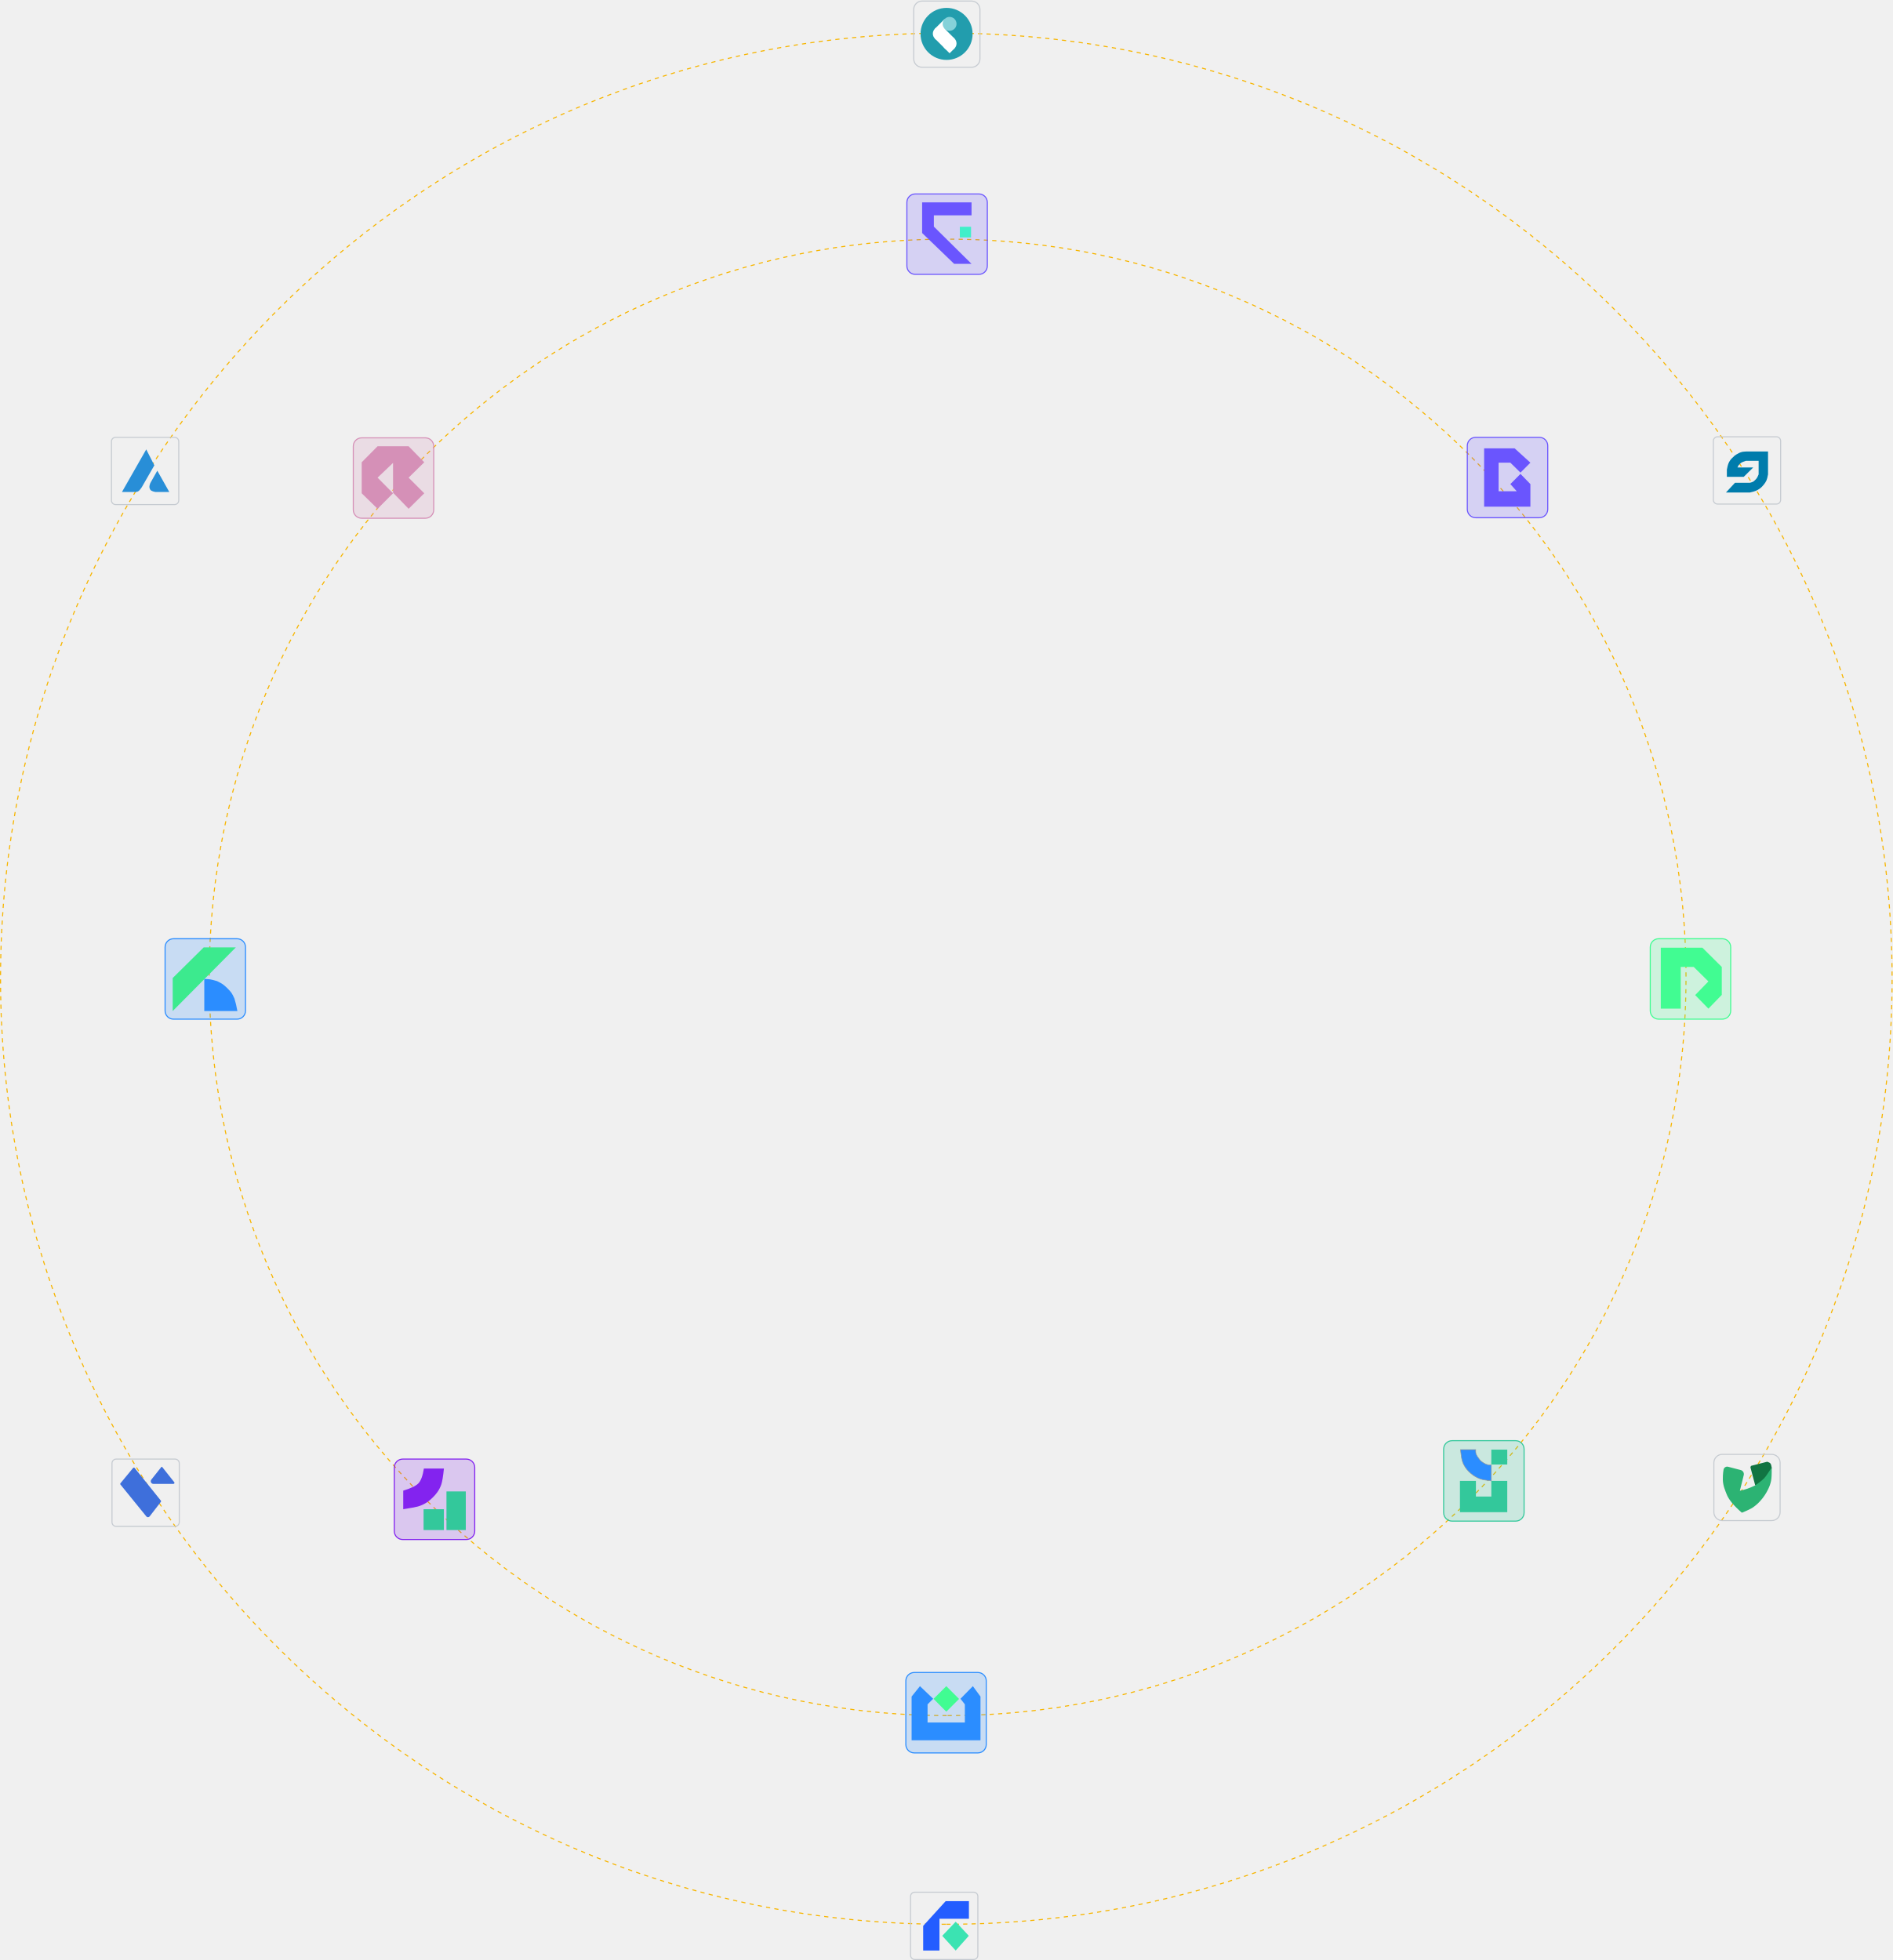
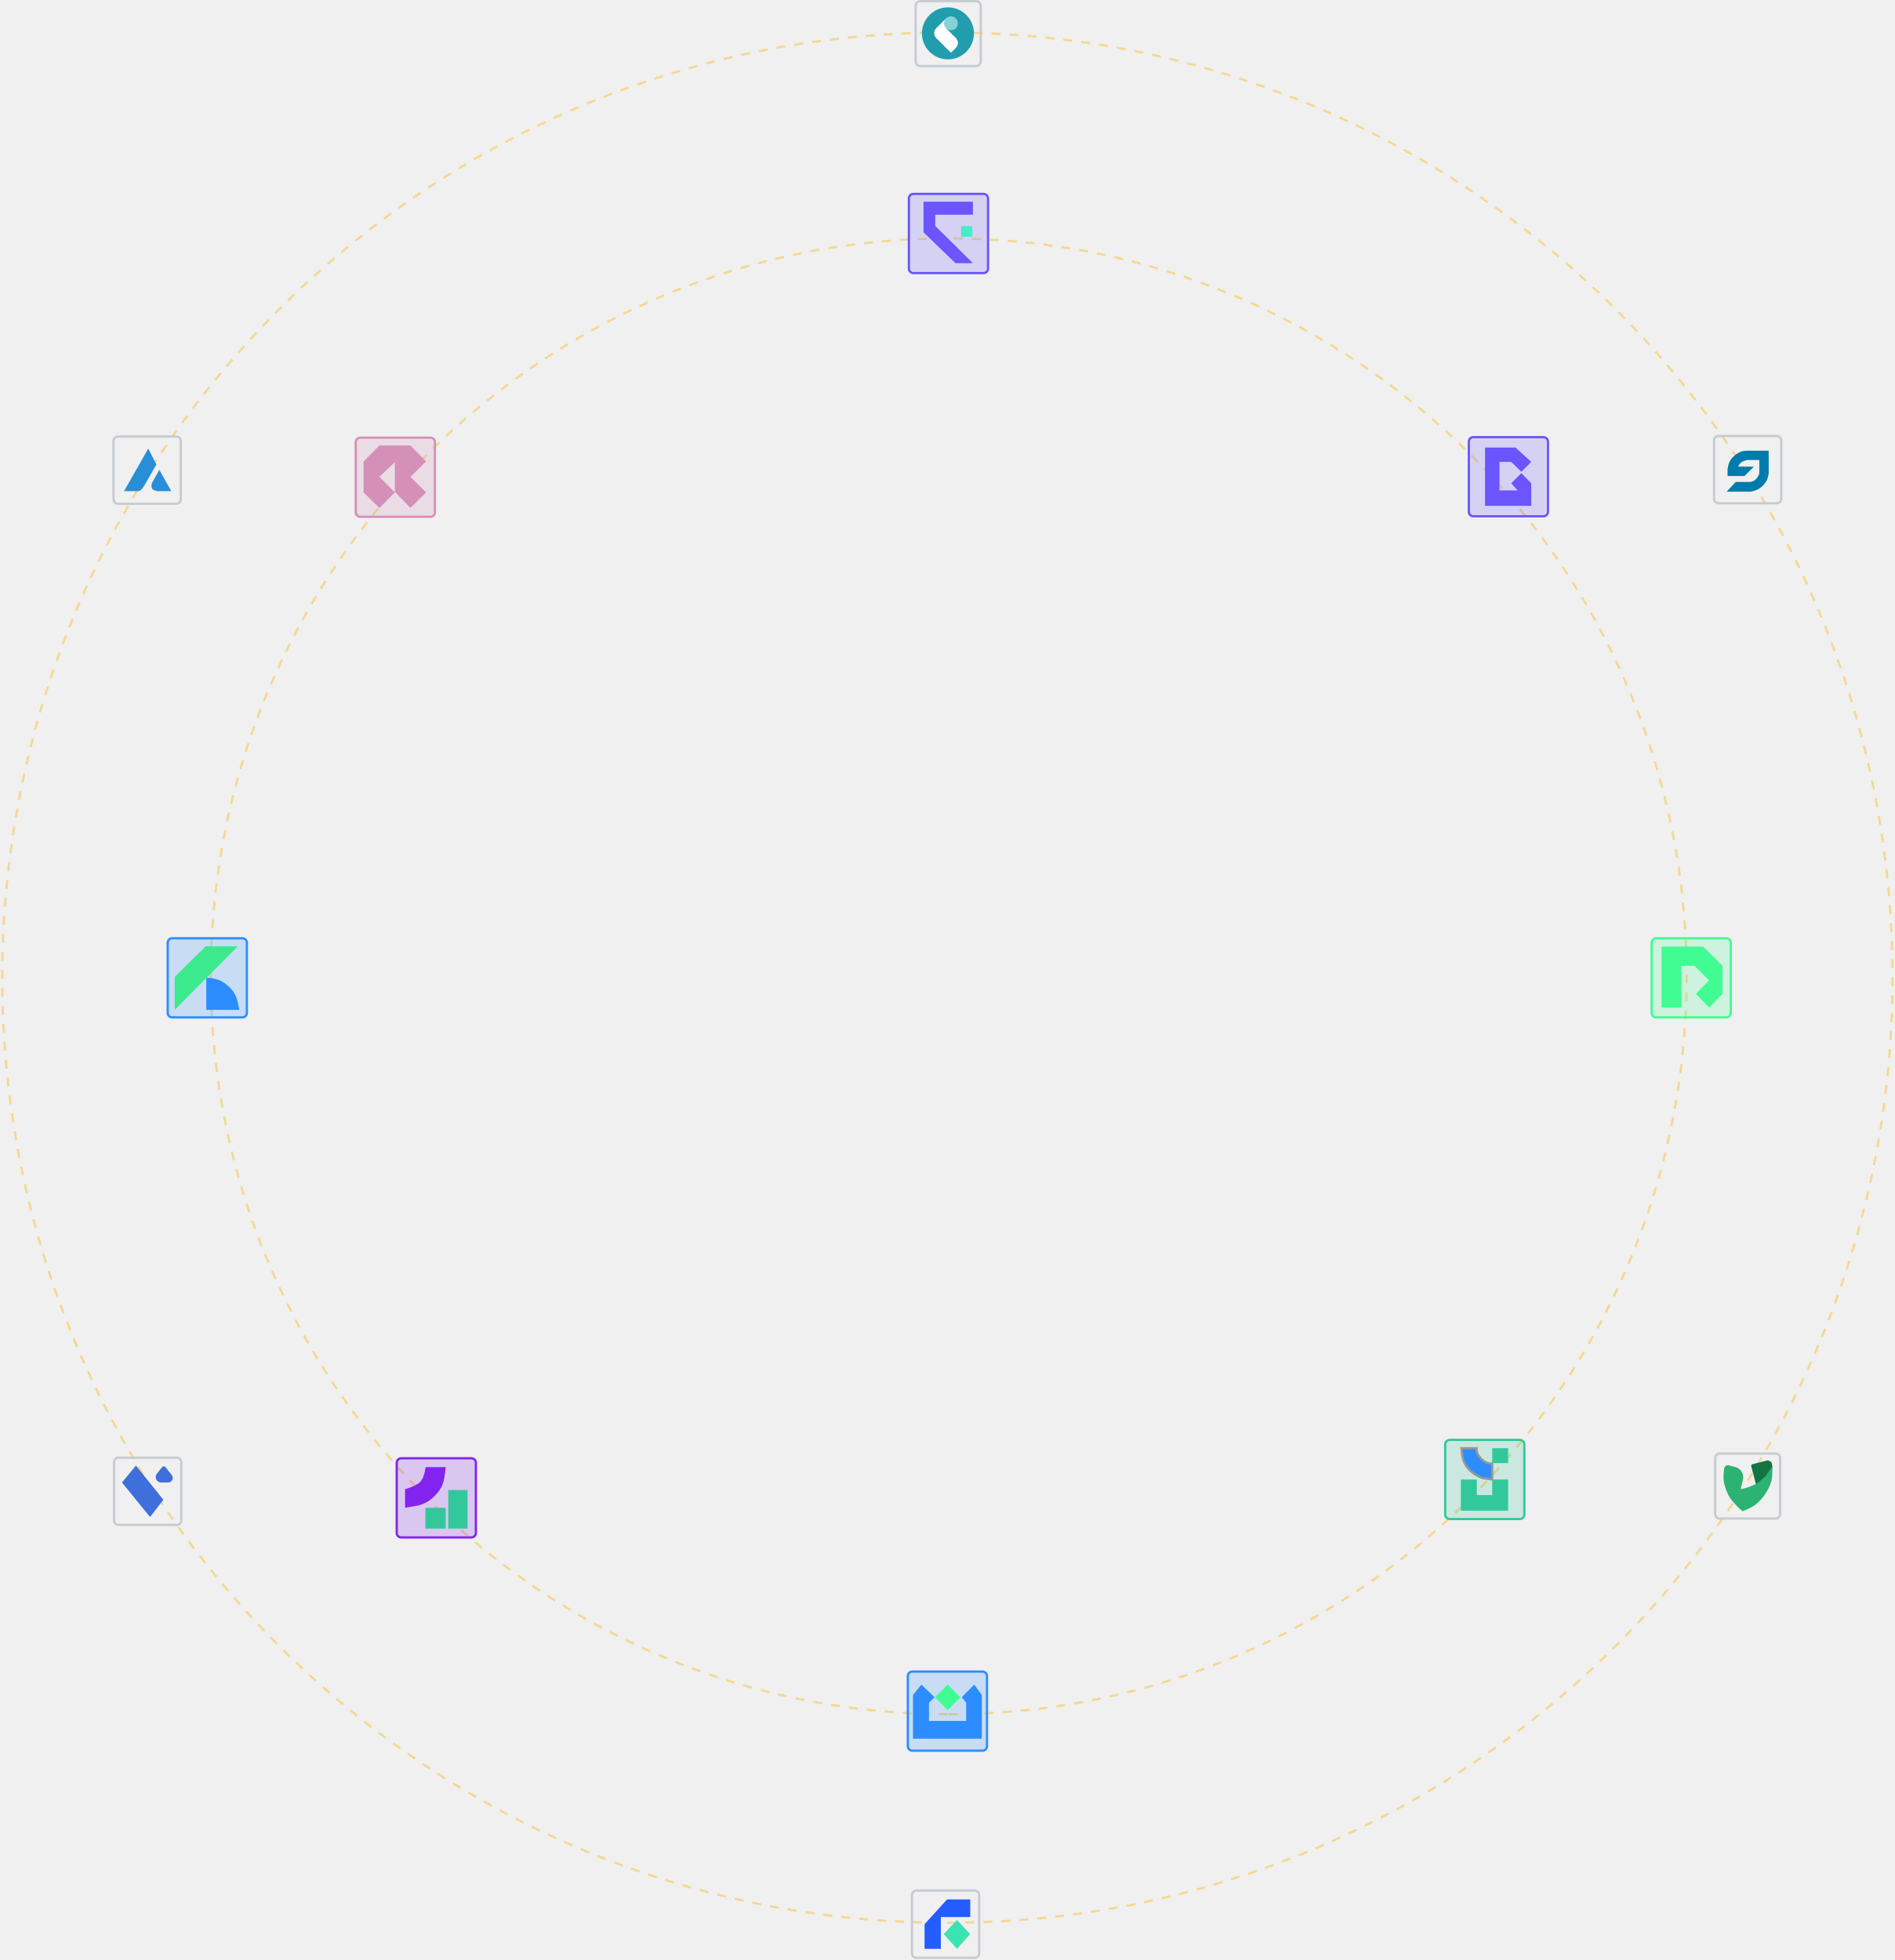
- <svg xmlns="http://www.w3.org/2000/svg" width="3600px" height="3729px" viewBox="0 0 3600 3729" version="1.1">
+ <svg xmlns="http://www.w3.org/2000/svg" width="842px" height="871px" viewBox="0 0 842 871" version="1.1">
  <defs>
    <linearGradient x1="50%" y1="0%" x2="50%" y2="100%" id="linearGradient-1">
      <stop stop-color="#FFFFFF" offset="0%" />
      <stop stop-color="#FFFFFF" offset="100%" />
    </linearGradient>
  </defs>
  <g id="guinsoolab-platform" stroke="none" stroke-width="1" fill="none" fill-rule="evenodd">
-     <g id="guinsoolab-security" transform="translate(1, 0.664646)">
-       <g id="Group-8" transform="translate(0, 62.33535)" stroke="#F7B500" stroke-dasharray="8" stroke-width="2">
+     <g id="guinsoolab-security" transform="translate(1, 0)">
+       <g id="Group-8" transform="translate(0, 14.44444)" stroke="#F7B500" stroke-dasharray="4" stroke-opacity="0.4">
        <g id="circle">
-           <path d="M1799,3598 C2792.56,3598 3598,2792.56 3598,1799 C3598,805.44 2792.56,0 1799,0 C805.44,0 0,805.44 0,1799 C0,2792.56 805.44,3598 1799,3598 Z" id="Oval" />
+           <path d="M420,840 C651.96,840 840,651.96 840,420 C840,188.04 651.96,0 420,0 C188.04,0 0,188.04 0,420 C0,651.96 188.04,840 420,840 Z" id="Oval" />
        </g>
-         <g id="circle" transform="translate(396.6615, 392.6548)">
-           <path d="M1404.839,2808.345 C2180.522,2808.345 2809.339,2179.529 2809.339,1403.845 C2809.339,628.161 2180.522,-0.655 1404.839,-0.655 C629.155,-0.655 0.339,628.161 0.339,1403.845 C0.339,2179.529 629.155,2808.345 1404.839,2808.345 Z" id="Oval" />
+         <g id="circle" transform="translate(92.68483, 91.51751)">
+           <path d="M327.899,655.798 C508.992,655.798 655.798,508.992 655.798,327.899 C655.798,146.805 508.992,0 327.899,0 C146.805,0 0,146.805 0,327.899 C0,508.992 146.805,655.798 327.899,655.798 Z" id="Oval" />
        </g>
      </g>
-       <g id="Group-9" transform="translate(211.1495, 0)">
-         <g id="sheenflow-header" transform="translate(536.8505, 2774.335)">
-           <rect id="Rectangle" stroke="#8323EF" stroke-width="2" fill-opacity="0.2" fill="#8323EF" x="1" y="1" width="153" height="153" rx="16" />
-           <g id="Group" transform="translate(18, 19)">
-             <path d="M0,41.996 C14.654,37.641 24.33,32.952 29.028,27.929 C33.727,22.907 37.146,13.597 39.285,0 L77.398,0 C75.908,14.66 74.258,24.697 72.448,30.112 C68.372,42.311 61.303,49.907 56.026,55.18 C50.892,60.311 43.007,66.997 31.126,71.178 C30.027,71.565 28.747,71.954 27.288,72.347 C23.271,73.427 14.175,75.097 0,77.355 L0,41.996 Z" id="Path-11" fill="#8323EF" />
-             <polygon id="Path-12" fill="#33C89B" points="38.699 77.355 77.398 77.355 77.398 117 38.699 117" />
-             <polygon id="Path-13" fill="#33C89B" points="82.236 43.512 82.236 117 119 117 119 43.512" />
+       <g id="Group-9" transform="translate(49.44444, 0)">
+         <g id="sheenflow-header" transform="translate(125.347, 647.5396)">
+           <rect id="Rectangle" stroke="#8323EF" fill-opacity="0.2" fill="#8323EF" x="0.5" y="0.5" width="35.18" height="35.182" rx="2" />
+           <g id="Group" transform="translate(4.201575, 4.435203)">
+             <path d="M0,9.803 C3.421,8.787 5.679,7.692 6.776,6.52 C7.873,5.347 8.671,3.174 9.17,0 L18.066,0 C17.718,3.422 17.333,5.765 16.911,7.029 C15.959,9.877 14.309,11.65 13.078,12.881 C11.879,14.079 10.039,15.639 7.265,16.615 C7.009,16.705 6.71,16.796 6.37,16.888 C5.432,17.14 3.309,17.53 0,18.057 L0,9.803 Z" id="Path-11" fill="#8323EF" />
+             <polygon id="Path-12" fill="#33C89B" points="9.033 18.057 18.066 18.057 18.066 27.312 9.033 27.312" />
+             <polygon id="Path-13" fill="#33C89B" points="19.196 10.157 19.196 27.312 27.777 27.312 27.777 10.157" />
          </g>
        </g>
-         <g id="hurricanedb-header" transform="translate(458.9214, 830.9557)" fill="#D590B7">
-           <rect id="Rectangle" stroke="#D590B7" stroke-width="2" fill-opacity="0.2" x="0.929" y="1.38" width="153" height="153" rx="16" />
-           <polygon id="Path-17" points="16.929 106.875 47.138 136.38 76.533 106.875 47.138 77.12 76.533 49.08 76.533 105.767 106.161 136.38 135.929 106.875 106.161 77.12 135.929 47.886 106.161 17.38 47.138 17.38 16.929 47.886" />
+         <g id="hurricanedb-header" transform="translate(107.1402, 193.9818)" fill="#D590B7">
+           <rect id="Rectangle" stroke="#D590B7" fill-opacity="0.2" x="0.5" y="0.5" width="35.18" height="35.182" rx="2" />
+           <polygon id="Path-17" points="3.968 24.859 11.019 31.747 17.881 24.859 11.019 17.914 17.881 11.368 17.881 24.601 24.797 31.747 31.745 24.859 24.797 17.914 31.745 11.089 24.797 3.968 11.019 3.968 3.968 11.089" />
        </g>
-         <g id="annastore-header" transform="translate(2532.851, 2739.335)">
-           <rect id="Rectangle" stroke="#33C89B" stroke-width="2" fill-opacity="0.2" fill="#33C89B" x="1" y="1" width="153" height="153" rx="16" />
-           <g id="Group" transform="translate(32, 18)">
-             <path d="M0.978,0 L29.965,0 L29.965,3.821 L30.326,7.181 L31.428,9.964 L32.972,12.784 L34.834,15.335 L36.909,18.184 L39.006,20.821 L41.917,23.217 L45.668,25.692 L49.804,27.811 L54.779,29.165 L59.674,29.165 L59.674,59.5 C49.855,58.446 42.966,57.226 39.006,55.84 C28.468,52.151 20.923,45.865 16.46,41.341 C12.322,37.146 7.425,30.908 4.565,21.994 C3.257,17.917 2.061,10.586 0.978,0 Z" id="Path-8" stroke="#979797" fill="#2B8DFF" />
-             <polygon id="Path-9" fill="#33C89B" points="59.674 0 90 0 90 28.287 59.674 28.287" />
-             <polygon id="Path-10" fill="#33C89B" points="0 59.5 0 119 90 119 90 59.5 59.683 59.5 59.683 89.25 30.375 89.25 30.375 59.5" />
+         <g id="annastore-header" transform="translate(591.2549, 639.3695)">
+           <rect id="Rectangle" stroke="#33C89B" fill-opacity="0.2" fill="#33C89B" x="0.5" y="0.5" width="35.18" height="35.182" rx="2" />
+           <g id="Group" transform="translate(7.469466, 4.201771)">
+             <path d="M0.228,0 L6.995,0 L6.995,0.892 L7.079,1.676 L7.336,2.326 L7.696,2.984 L8.131,3.58 L8.615,4.245 L9.105,4.86 L9.784,5.42 L10.66,5.997 L11.625,6.492 L12.787,6.808 L13.929,6.808 L13.929,13.889 C11.637,13.643 10.029,13.358 9.105,13.035 C6.645,12.174 4.884,10.706 3.842,9.65 C2.876,8.671 1.733,7.215 1.066,5.134 C0.76,4.182 0.481,2.471 0.228,0 Z" id="Path-8" stroke="#979797" fill="#2B8DFF" />
+             <polygon id="Path-9" fill="#33C89B" points="13.929 0 21.008 0 21.008 6.603 13.929 6.603" />
+             <polygon id="Path-10" fill="#33C89B" points="0 13.889 0 27.778 21.008 27.778 21.008 13.889 13.931 13.889 13.931 20.834 7.09 20.834 7.09 13.889" />
          </g>
        </g>
-         <g id="darkseal-header" transform="translate(100.8602, 1783.936)">
-           <g id="Group-4" transform="translate(-0.00968, 0.399689)">
-             <rect id="Rectangle" stroke="#2B8DFF" stroke-width="2" fill-opacity="0.2" fill="#2B8DFF" x="1" y="1" width="153" height="153" rx="16" />
-             <g id="Group" transform="translate(15.5, 17.4375)">
-               <polygon id="Path" fill="#3CEA8E" points="0 58.287 58.994 1.73682199e-15 120.125 0 0 121.094" />
-               <path d="M60.062,60.062 L60.062,121.094 L123.031,121.094 C121.972,115.448 121.112,111.227 120.452,108.43 C119.791,105.633 118.787,101.959 117.439,97.407 C115.208,92.383 113.295,88.723 111.7,86.429 C110.105,84.134 107.312,81.023 103.32,77.096 C99.904,73.82 97.124,71.45 94.982,69.986 C92.841,68.522 89.343,66.601 84.488,64.223 C78.887,62.531 74.686,61.446 71.884,60.969 C69.082,60.492 65.142,60.19 60.062,60.062 Z" id="Path-2" fill="#2B8DFF" />
+         <g id="Group-4" transform="translate(23.5755, 416.4422)">
+           <rect id="Rectangle" stroke="#2B8DFF" fill-opacity="0.2" fill="#2B8DFF" x="0.5" y="0.5" width="35.18" height="35.182" rx="2" />
+           <g id="Group" transform="translate(3.618023, 4.070466)">
+             <polygon id="Path" fill="#3CEA8E" points="0 13.606 13.77 4.05429334e-16 28.04 0 0 28.267" />
+             <path d="M14.02,14.02 L14.02,28.267 L28.718,28.267 C28.471,26.949 28.27,25.964 28.116,25.311 C27.962,24.658 27.727,23.8 27.413,22.738 C26.892,21.565 26.445,20.711 26.073,20.175 C25.701,19.64 25.049,18.913 24.117,17.997 C23.32,17.232 22.671,16.679 22.171,16.337 C21.671,15.995 20.854,15.547 19.721,14.992 C18.414,14.597 17.433,14.344 16.779,14.232 C16.125,14.121 15.205,14.05 14.02,14.02 Z" id="Path-2" fill="#2B8DFF" />
+           </g>
+         </g>
+         <g id="witdb-header" transform="translate(682.9893, 416.4422)">
+           <rect id="Rectangle" stroke="#41FC92" fill-opacity="0.2" fill="#41FC92" x="0.5" y="0.5" width="35.18" height="35.182" rx="2" />
+           <g id="Group" transform="translate(4.901837, 4.201771)">
+             <polyline id="Path-3" fill="#41FC92" points="27.085 8.563 18.469 1.19526997e-14 8.02278311e-16 1.7645855e-14 7.74016177e-16 27.078 8.855 27.078 8.855 8.563 14.645 8.563 19.837 13.698 21.147 14.994 19.878 16.297 15.271 21.054 21.147 27.078 27.085 20.97" />
+             <polyline id="Path-4" points="27.31 8.575 21.216 14.964 27.31 20.986" />
+           </g>
+         </g>
+         <g id="stealthward-header" transform="translate(601.7589, 193.7483)" fill="#6A55FE">
+           <rect id="Rectangle" stroke="#6A55FE" fill-opacity="0.2" x="0.5" y="0.5" width="35.18" height="35.182" rx="2" />
+           <polygon id="Path-14" points="7.703 5.135 7.703 31.046 28.244 31.046 28.244 21.011 23.844 16.486 19.347 21.011 22.179 24.189 14.131 24.189 14.131 11.501 19.347 11.501 23.844 15.911 28.244 11.501 21.248 5.135" />
+         </g>
+         <g id="duskbladesql-header" transform="translate(352.9323, 85.66944)">
+           <rect id="Rectangle" stroke="#6A55FE" fill-opacity="0.2" fill="#6A55FE" x="0.5" y="0.5" width="35.18" height="35.182" rx="2" />
+           <g id="Group" transform="translate(7.002625, 3.968339)">
+             <polygon id="Path-15" fill="#6A55FE" points="4.75552994e-19 -1.51435477e-15 4.75552994e-19 13.613 14.223 27.312 21.942 27.312 5.211 10.768 5.211 5.77 21.942 5.77 21.942 -1.51435477e-15" />
+             <polygon id="Path-16" fill="#41EFC9" points="16.739 10.834 16.739 15.574 21.715 15.574 21.715 10.834" />
+           </g>
+         </g>
+         <g id="mortalmesh-header" transform="translate(352.4654, 742.3129)">
+           <rect id="Rectangle" stroke="#2B8DFF" fill-opacity="0.2" fill="#2B8DFF" x="0.5" y="0.5" width="35.18" height="35.182" rx="2" />
+           <g id="Group" transform="translate(2.80105, 6.302656)">
+             <polygon id="Path-18" fill="#2B8DFF" points="3.705 0 1.36791431e-15 4.616 5.49327825e-15 24.043 30.578 24.043 30.578 4.616 27.192 0 21.697 5.594 23.641 8.084 23.641 16.137 7.084 16.137 7.084 8.084 9.571 5.594" />
+             <polygon id="Path-19" fill="#41FC92" points="15.406 0 9.74 5.636 15.406 11.341 21.065 5.671" />
+           </g>
+         </g>
+         <g id="taric-header" transform="translate(711.2332, 645.4387)">
+           <g id="Group-5" transform="translate(4.201575, 3.501476)">
+             <path d="M19.709,0 L12.62,1.817 L12.62,1.817 C12.401,2.062 12.292,2.233 12.292,2.33 C12.292,2.427 12.292,2.517 12.292,2.6 L14.389,10.501 C17.35,9.68 19.275,8.788 20.165,7.828 C21.055,6.867 21.569,5.125 21.708,2.6 C21.575,1.705 21.39,1.103 21.153,0.795 C20.916,0.486 20.435,0.222 19.709,0 L19.709,0 Z" id="Path-2" fill="#117442" />
+             <path d="M0.331,3.54 C0.331,3.54 0.331,3.54 0.331,3.54 C0.016,5.374 -0.02,7.145 0.008,8.016 C0.096,10.757 1.093,12.819 1.645,14.304 C2.544,16.723 4.816,19.503 8.461,22.643 C10.805,21.711 12.449,20.923 13.394,20.279 C15.816,18.627 17.577,16.438 18.579,14.922 C19.53,13.481 20.858,11.22 21.413,8.559 C21.661,7.373 21.753,5.391 21.688,2.614 C20.146,5.032 19.034,6.614 18.352,7.361 C17.64,8.14 14.914,10.251 14.163,10.618 C11.957,11.696 9.758,12.456 7.567,12.898 L8.621,8.661 C9.24,6.169 7.739,3.642 5.254,2.996 L2.347,2.239 C1.476,2.013 0.586,2.535 0.36,3.406 C0.348,3.45 0.339,3.495 0.331,3.54 Z" id="Path" fill="#2CB373" />
+           </g>
+           <rect id="Rectangle" stroke="#C6CBD1" x="0.5" y="0.5" width="28.878" height="28.879" rx="2" />
+         </g>
+         <g id="leona-header" transform="translate(355.9668, 0)">
+           <g id="Group-6" transform="translate(3.267892, 3.268044)">
+             <ellipse id="Oval" fill="#229DAD" cx="11.554" cy="11.555" rx="11.554" ry="11.555" />
+             <g id="Group" transform="translate(12.89463, 11.44702) rotate(-45) translate(-12.89463, -11.44702) translate(6.732323, 5.284427)">
+               <ellipse id="Oval" fill="#FFFFFF" cx="3.081" cy="3.081" rx="3.081" ry="3.081" />
+               <ellipse id="Oval" fill="#FFFFFF" cx="3.081" cy="9.244" rx="3.081" ry="3.081" />
+               <polygon id="Path" fill="url(#linearGradient-1)" points="9.243 1.93190871e-13 3.081 1.93190871e-13 1.36390353e-13 3.081 1.36390353e-13 12.325 3.081 12.325 6.162 9.244 6.162 3.081" />
+               <ellipse id="Oval" fill="#85D2D9" cx="9.243" cy="3.081" rx="3.081" ry="3.081" />
            </g>
          </g>
+           <rect id="Rectangle" stroke="#C6CBD1" x="0.5" y="0.5" width="28.878" height="28.879" rx="2" />
        </g>
-         <g id="witdb-header" transform="translate(2925.851, 1784.335)">
-           <rect id="Rectangle" stroke="#41FC92" stroke-width="2" fill-opacity="0.2" fill="#41FC92" x="1" y="1" width="153" height="153" rx="16" />
-           <g id="Group" transform="translate(21, 18)">
-             <polyline id="Path-3" fill="#41FC92" points="116.033 36.685 79.123 5.12042663e-14 3.43704689e-15 7.55932201e-14 3.31596885e-15 116 37.935 116 37.935 36.685 62.741 36.685 84.985 58.682 90.597 64.232 85.16 69.814 65.422 90.194 90.597 116 116.033 89.831" />
-             <polyline id="Path-4" points="117 36.733 90.893 64.105 117 89.9" />
+         <g id="elixirnote-header" transform="translate(0, 193.9818)" fill-rule="nonzero">
+           <rect id="Rectangle" stroke="#C6CBD1" x="0" y="0" width="29.878" height="29.879" rx="2" />
+           <g id="Group" transform="translate(4.668416, 5.368929)" fill="#288ED7">
+             <path d="M10.778,0 L0,18.908 L6.236,18.908 C6.769,18.833 7.181,18.676 7.473,18.436 C7.765,18.197 8.201,17.657 8.783,16.816 L14.374,7.079 L10.778,0 Z" id="Path-5" />
+             <path d="M15.685,9.454 L12.582,14.963 C12.435,15.355 12.342,15.63 12.304,15.788 C12.232,16.087 12.192,16.316 12.184,16.475 C12.153,17.108 12.374,17.561 12.537,17.843 C12.809,18.316 13.57,18.671 14.819,18.908 L21.008,18.908 L15.685,9.454 Z" id="Path-6" />
          </g>
        </g>
-         <g id="stealthward-header" transform="translate(2577.851, 830.3354)" fill="#6A55FE">
-           <rect id="Rectangle" stroke="#6A55FE" stroke-width="2" fill-opacity="0.2" x="1" y="1" width="153" height="153" rx="16" />
-           <polygon id="Path-14" points="33 22 33 133 121 133 121 90.011 102.149 70.623 82.886 90.011 95.015 103.623 60.54 103.623 60.54 49.27 82.886 49.27 102.149 68.163 121 49.27 91.029 22" />
-         </g>
-         <g id="duskbladesql-header" transform="translate(1510.488, 366.0186)">
-           <rect id="Rectangle" stroke="#6A55FE" stroke-width="2" fill-opacity="0.2" fill="#6A55FE" x="2.363" y="2.317" width="153" height="153" rx="16" />
-           <g id="Group" transform="translate(31.36259, 18.31672)">
-             <polygon id="Path-15" fill="#6A55FE" points="2.03732036e-18 -6.48735658e-15 2.03732036e-18 58.319 60.932 117 94 117 22.325 46.129 22.325 24.718 94 24.718 94 -6.48735658e-15" />
-             <polygon id="Path-16" fill="#41EFC9" points="71.711 46.413 71.711 66.719 93.031 66.719 93.031 46.413" />
+         <g id="jhin-header" transform="translate(0.233421, 647.773)">
+           <rect id="Rectangle" stroke="#C6CBD1" fill-rule="nonzero" x="0" y="0" width="29.878" height="29.879" rx="2" />
+           <g id="Group" transform="translate(1.432066, 3.268044)" fill="#3E6FDB">
+             <polygon id="Rectangle" transform="translate(11.42944, 11.6803) rotate(-45) translate(-11.42944, -11.6803) " points="7.606 2.303 17.292 1.379 15.173 20.745 5.567 21.982" />
+             <path d="M21.456,0.989 L24.244,4.508 C24.929,5.374 24.784,6.631 23.918,7.317 C23.564,7.597 23.127,7.75 22.676,7.75 L19.477,7.75 C18.156,7.75 17.086,6.679 17.086,5.359 C17.086,4.82 17.268,4.297 17.603,3.875 L19.889,0.989 C20.232,0.557 20.861,0.484 21.293,0.827 C21.354,0.874 21.409,0.929 21.456,0.989 Z" id="Triangle" />
          </g>
        </g>
-         <g id="mortalmesh-header" transform="translate(1509.851, 3180.335)">
-           <rect id="Rectangle" stroke="#2B8DFF" stroke-width="2" fill-opacity="0.2" fill="#2B8DFF" x="1" y="1" width="153" height="153" rx="16" />
-           <g id="Group" transform="translate(12, 27)">
-             <polygon id="Path-18" fill="#2B8DFF" points="15.873 0 5.86029255e-15 19.774 2.3533797e-14 103 131 103 131 19.774 116.495 0 92.952 23.964 101.279 34.631 101.279 69.128 30.347 69.128 30.347 34.631 41.002 23.964" />
-             <polygon id="Path-19" fill="#41FC92" points="65.999 0 41.726 24.143 65.999 48.585 90.244 24.292" />
+         <g id="irelia-header" transform="translate(354.7996, 840.1207)" fill-rule="nonzero">
+           <rect id="Rectangle" stroke="#C6CBD1" x="0" y="0" width="29.878" height="29.879" rx="2" />
+           <g id="Group-7" transform="translate(5.6021, 3.968339)">
+             <polygon id="Path-8" fill="#235DFF" points="9.982 0 3.59136849e-16 10.996 0 21.943 7.231 21.943 7.231 7.825 20.308 7.825 20.308 0" />
+             <polygon id="Path-9" fill="#3BE3B2" points="14.434 9.139 8.458 15.405 14.434 21.943 20.261 15.405" />
          </g>
        </g>
-         <g id="taric-header" transform="translate(3047.331, 2764.68)">
-           <g id="Group-5" transform="translate(17.51901, 15.6551)">
-             <path d="M84.436,0 L54.064,7.782 L54.064,7.782 C53.128,8.832 52.66,9.565 52.66,9.981 C52.66,10.397 52.66,10.783 52.66,11.14 L61.646,44.986 C74.329,41.466 82.576,37.649 86.389,33.533 C90.201,29.418 92.405,21.954 93,11.14 C92.431,7.303 91.638,4.725 90.623,3.404 C89.608,2.084 87.545,0.949 84.436,0 L84.436,0 Z" id="Path-2" fill="#117442" />
-             <path d="M1.417,15.167 C1.417,15.167 1.417,15.167 1.417,15.167 C0.067,23.024 -0.087,30.609 0.033,34.338 C0.409,46.084 4.684,54.914 7.048,61.275 C10.9,71.64 20.634,83.548 36.249,97 C46.288,93.008 53.332,89.633 57.379,86.873 C67.758,79.796 75.303,70.419 79.593,63.923 C83.669,57.752 89.357,48.066 91.737,36.666 C92.798,31.585 93.191,23.095 92.914,11.196 C86.306,21.556 81.542,28.335 78.621,31.532 C75.571,34.87 63.895,43.912 60.676,45.486 C51.225,50.106 41.806,53.362 32.417,55.253 L39.814,25.513 C40.872,21.258 38.308,16.944 34.065,15.84 L10.055,9.592 C6.324,8.621 2.512,10.859 1.541,14.59 C1.492,14.781 1.45,14.973 1.417,15.167 Z" id="Path" fill="#2CB373" />
-           </g>
-           <rect id="Rectangle" stroke="#C6CBD1" stroke-width="2" x="0.519" y="1.655" width="126" height="126" rx="16" />
-         </g>
-         <g id="leona-header" transform="translate(1524.398, 0)">
-           <g id="Group-6" transform="translate(14.45288, 14.33535)">
-             <circle id="Oval" fill="#229DAD" cx="49.5" cy="49.5" r="49.5" />
-             <g id="Group" transform="translate(55.242, 49.038) rotate(-45) translate(-55.242, -49.038) translate(28.842, 22.638)">
-               <circle id="Oval" fill="#FFFFFF" cx="13.2" cy="13.2" r="13.2" />
-               <circle id="Oval" fill="#FFFFFF" cx="13.2" cy="39.6" r="13.2" />
-               <polygon id="Path" fill="url(#linearGradient-1)" points="39.6 3.19024211e-13 13.2 3.19024211e-13 6.10022291e-14 13.2 6.10022291e-14 52.8 13.2 52.8 26.4 39.6 26.4 13.2" />
-               <circle id="Oval" fill="#85D2D9" cx="39.6" cy="13.2" r="13.2" />
-             </g>
-           </g>
-           <rect id="Rectangle" stroke="#C6CBD1" stroke-width="2" x="1.453" y="1.335" width="126" height="126" rx="16" />
-         </g>
-         <g id="elixirnote-header" transform="translate(0, 830.5775)" fill-rule="nonzero">
-           <rect id="Rectangle" stroke="#C6CBD1" stroke-width="2" x="-0.149" y="0.758" width="128" height="128" rx="8" />
-           <g id="Group" transform="translate(19.8505, 23.75784)" fill="#288ED7">
-             <path d="M46.175,0 L0,81 L26.717,81 C28.998,80.68 30.764,80.007 32.015,78.98 C33.265,77.953 35.136,75.64 37.628,72.04 L61.579,30.326 L46.175,0 Z" id="Path-5" />
-             <path d="M67.198,40.5 L53.904,64.099 C53.273,65.779 52.876,66.958 52.712,67.636 C52.404,68.916 52.232,69.897 52.199,70.579 C52.065,73.288 53.014,75.231 53.709,76.439 C54.876,78.466 58.134,79.986 63.485,81 L90,81 L67.198,40.5 Z" id="Path-6" />
-           </g>
-         </g>
-         <g id="jhin-header" transform="translate(0.850505, 2775.335)">
-           <rect id="Rectangle" stroke="#C6CBD1" stroke-width="2" fill-rule="nonzero" x="0" y="0" width="128" height="128" rx="8" />
-           <g id="Group" transform="translate(6.137418, 14)" fill="#3E6FDB">
-             <path d="M34.213,9.71 L71.631,6.14 C72.73,6.035 73.707,6.842 73.811,7.941 C73.824,8.077 73.823,8.213 73.809,8.349 L65.17,87.307 C65.07,88.225 64.353,88.955 63.437,89.073 L28.859,93.523 C26.668,93.805 24.663,92.257 24.381,90.066 C24.342,89.76 24.338,89.451 24.37,89.144 L32.414,11.495 C32.512,10.547 33.265,9.801 34.213,9.71 Z" id="Rectangle" transform="translate(48.96265, 50.03735) rotate(-45) translate(-48.96265, -50.03735) " />
-             <path d="M89.345,0.989 L112.294,29.957 C112.98,30.823 112.834,32.081 111.968,32.766 C111.615,33.046 111.177,33.199 110.727,33.199 L72.6,33.199 C69.838,33.199 67.6,30.96 67.6,28.199 C67.6,27.072 67.98,25.977 68.68,25.094 L87.777,0.989 C88.12,0.556 88.749,0.484 89.182,0.827 C89.242,0.874 89.297,0.929 89.345,0.989 Z" id="Triangle" />
-           </g>
-         </g>
-         <g id="irelia-header" transform="translate(1519.851, 3599.335)" fill-rule="nonzero">
-           <rect id="Rectangle" stroke="#C6CBD1" stroke-width="2" x="0" y="0" width="128" height="128" rx="8" />
-           <g id="Group-7" transform="translate(24, 17)">
-             <polygon id="Path-8" fill="#235DFF" points="42.763 0 1.53858103e-15 47.106 0 94 30.98 94 30.98 33.521 87 33.521 87 0" />
-             <polygon id="Path-9" fill="#3BE3B2" points="61.838 39.15 36.233 65.992 61.838 94 86.801 65.992" />
-           </g>
-         </g>
-         <g id="spotrix-header" transform="translate(3047.633, 830.6297)" fill-rule="nonzero">
-           <rect id="Rectangle" stroke="#C6CBD1" stroke-width="2" x="-0.782" y="-0.294" width="128" height="128" rx="8" />
-           <path d="M103.218,27.706 L57.581,27.706 C52.535,28.867 48.955,29.881 46.841,30.748 C41.918,32.767 37.928,35.584 35.41,38.109 C32.922,40.605 28.679,45.238 26.245,50.53 C25.168,52.871 24.159,56.751 23.218,62.171 L23.218,105.706 L65.201,105.706 C68.093,105.56 70.121,105.39 71.287,105.195 C72.72,104.956 74.437,104.304 75.22,104.092 C77.629,103.44 79.22,102.204 80.531,101.617 C85.752,99.278 89.102,95.518 91.544,93.197 C94.224,90.649 96.926,87.123 98.823,82.156 C99.613,80.086 100.508,76.431 101.507,71.192 L101.507,57.506 L69.405,57.506 L51.4,75.322 L81.34,75.322 C80.625,77.041 80.04,78.248 79.587,78.942 C78.163,81.121 76.479,82.614 75.22,83.601 C73.36,85.058 70.021,86.514 65.201,87.969 L41.078,87.969 L41.078,62.171 C42.513,58.78 43.643,56.455 44.467,55.198 C45.371,53.819 46.786,52.407 47.606,51.613 C48.705,50.548 49.921,49.127 51.907,48.106 C52.922,47.584 54.813,46.941 57.581,46.177 L86.077,46.177 L103.218,27.706 Z" id="Path-7" fill="#007CAC" transform="translate(63.21779, 66.70568) rotate(180) translate(-63.21779, -66.70568) " />
+         <g id="spotrix-header" transform="translate(711.2332, 193.7483)" fill-rule="nonzero">
+           <rect id="Rectangle" stroke="#C6CBD1" x="0" y="0" width="29.878" height="29.879" rx="2" />
+           <path d="M24.276,6.536 L13.623,6.536 C12.445,6.807 11.61,7.044 11.116,7.246 C9.967,7.718 9.036,8.375 8.448,8.965 C7.867,9.547 6.877,10.629 6.309,11.864 C6.057,12.41 5.822,13.316 5.602,14.581 L5.602,24.744 L15.402,24.744 C16.077,24.71 16.55,24.67 16.822,24.625 C17.157,24.569 17.558,24.417 17.741,24.367 C18.303,24.215 18.674,23.926 18.98,23.789 C20.199,23.243 20.981,22.366 21.551,21.824 C22.177,21.229 22.807,20.406 23.25,19.246 C23.434,18.763 23.643,17.91 23.876,16.687 L23.876,13.492 L16.383,13.492 L12.18,17.651 L19.169,17.651 C19.002,18.053 18.866,18.334 18.76,18.496 C18.428,19.005 18.034,19.353 17.741,19.584 C17.306,19.924 16.527,20.264 15.402,20.603 L9.771,20.603 L9.771,14.581 C10.106,13.79 10.37,13.247 10.562,12.954 C10.773,12.632 11.104,12.302 11.295,12.117 C11.551,11.868 11.835,11.536 12.299,11.298 C12.536,11.176 12.977,11.026 13.623,10.848 L20.275,10.848 L24.276,6.536 Z" id="Path-7" fill="#007CAC" transform="translate(14.93893, 15.63992) rotate(180) translate(-14.93893, -15.63992) " />
        </g>
      </g>
    </g>
  </g>
</svg>
